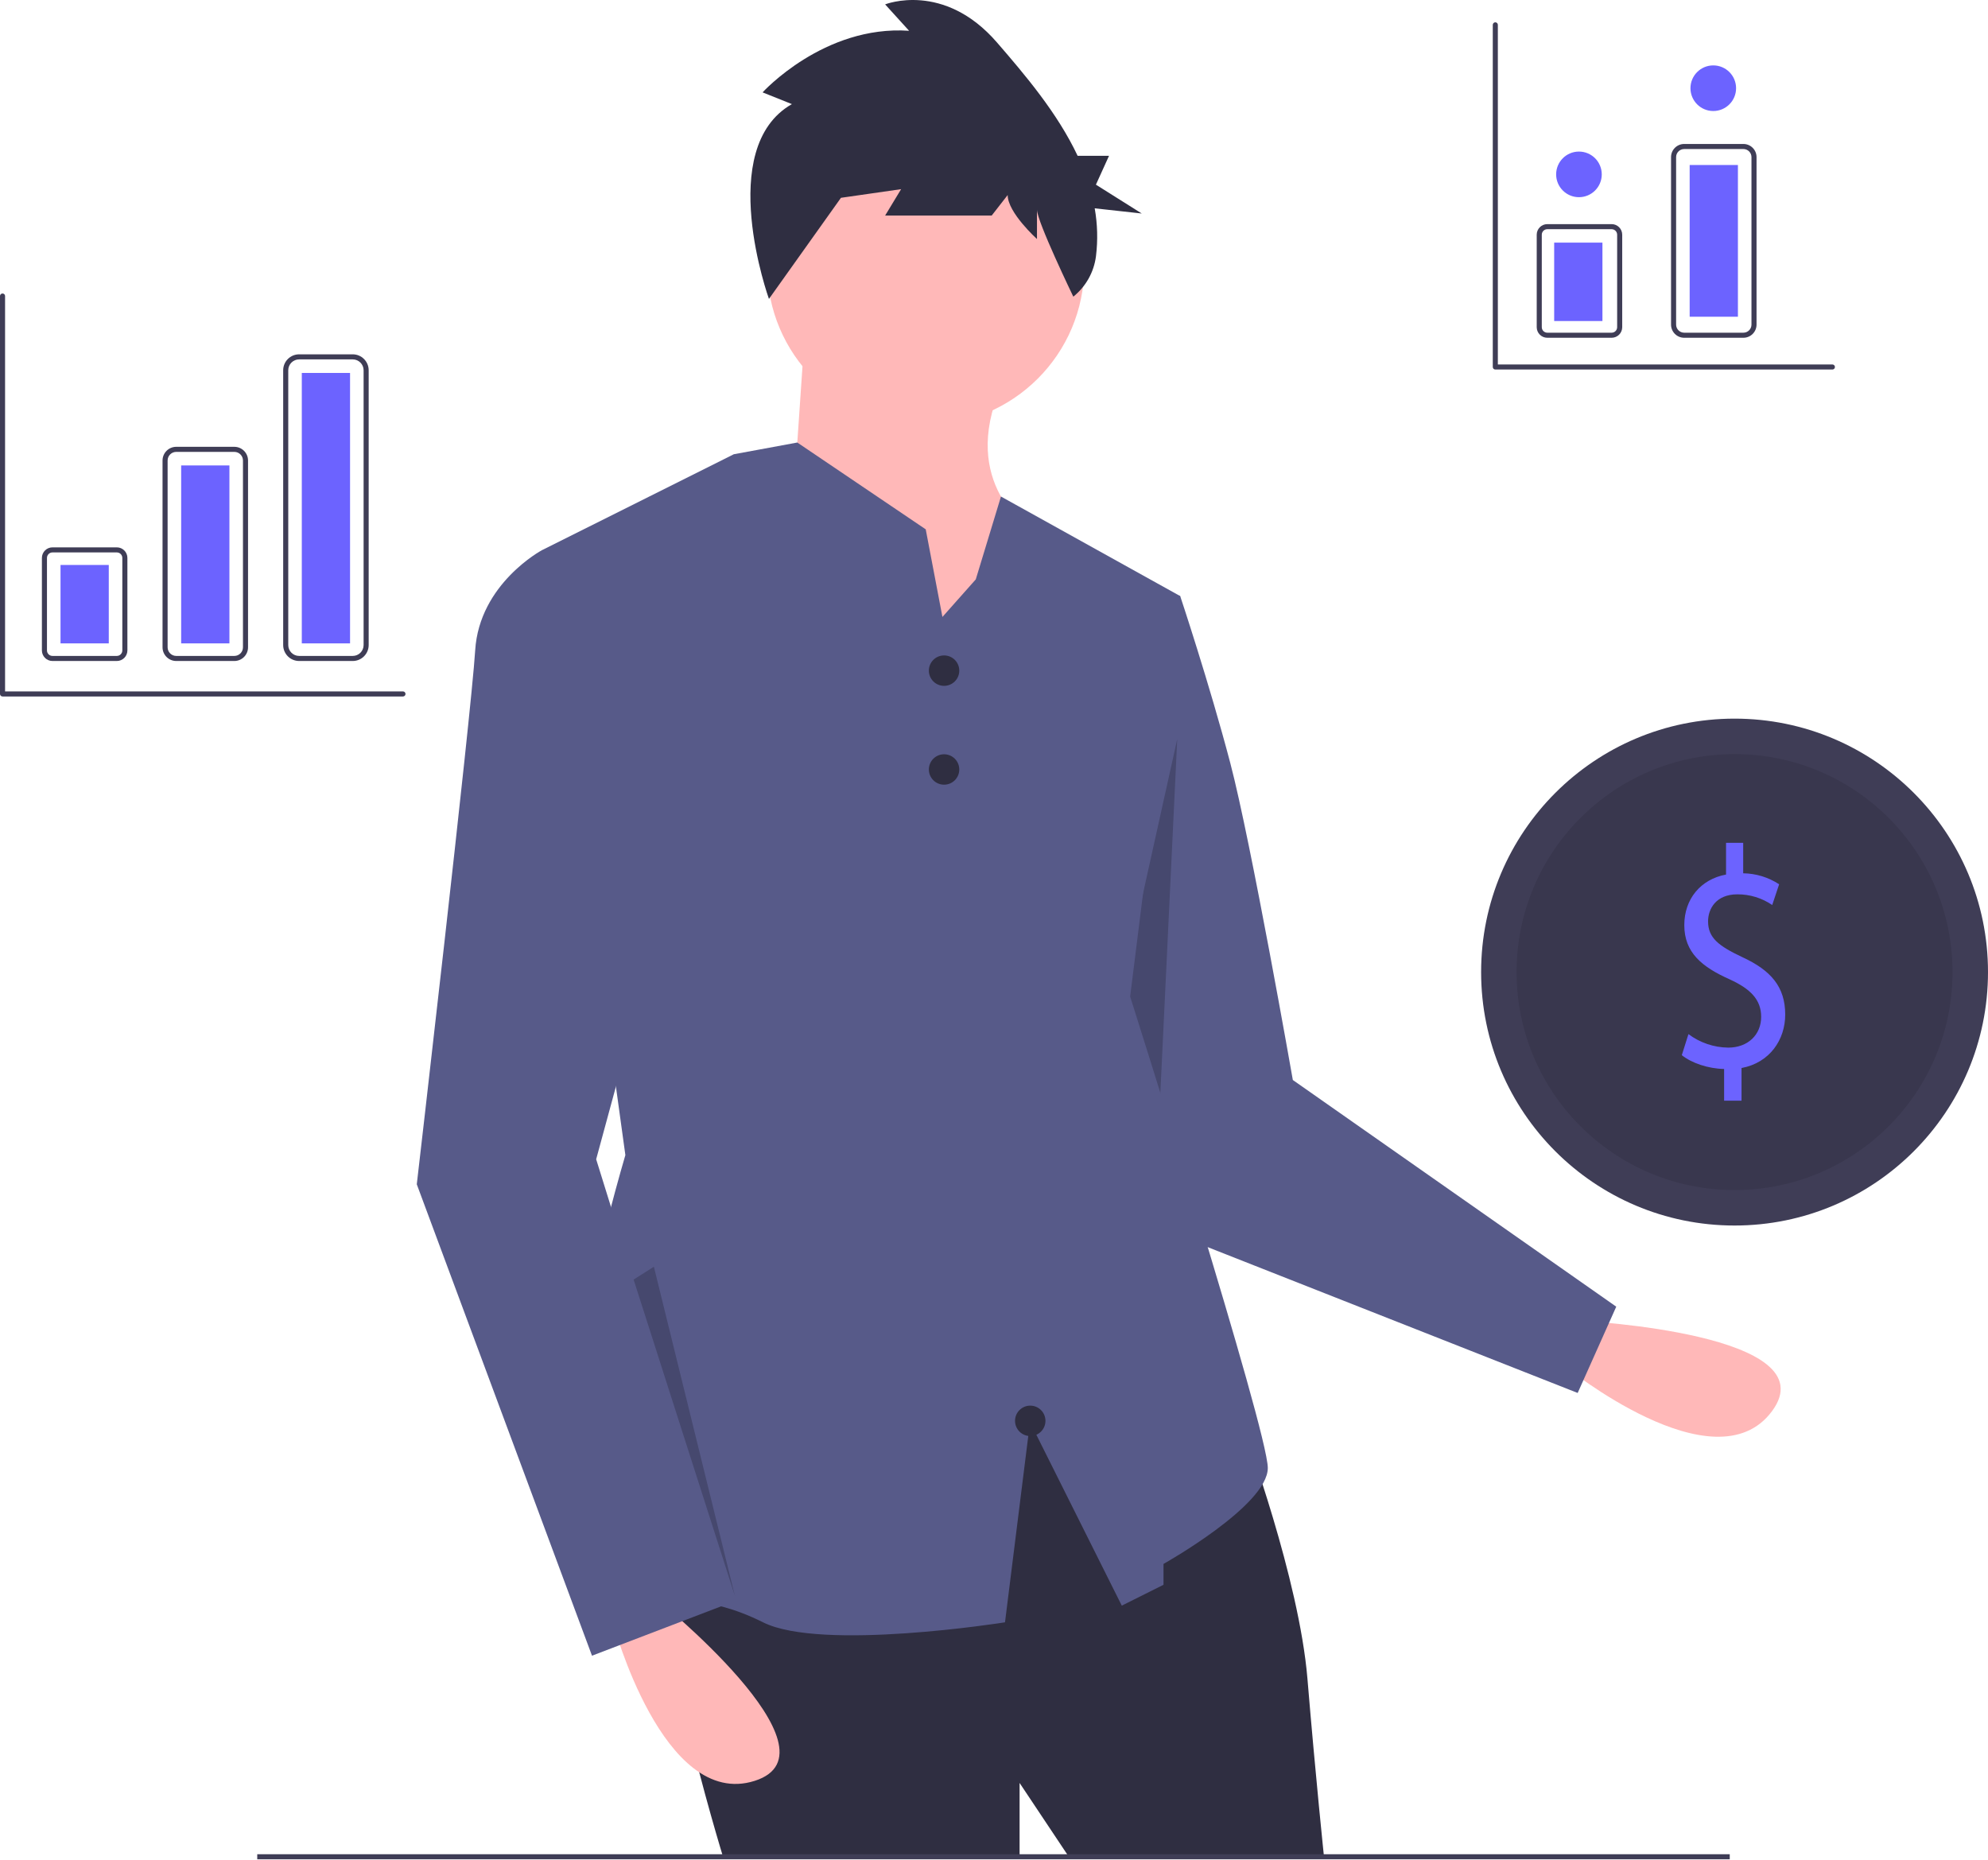
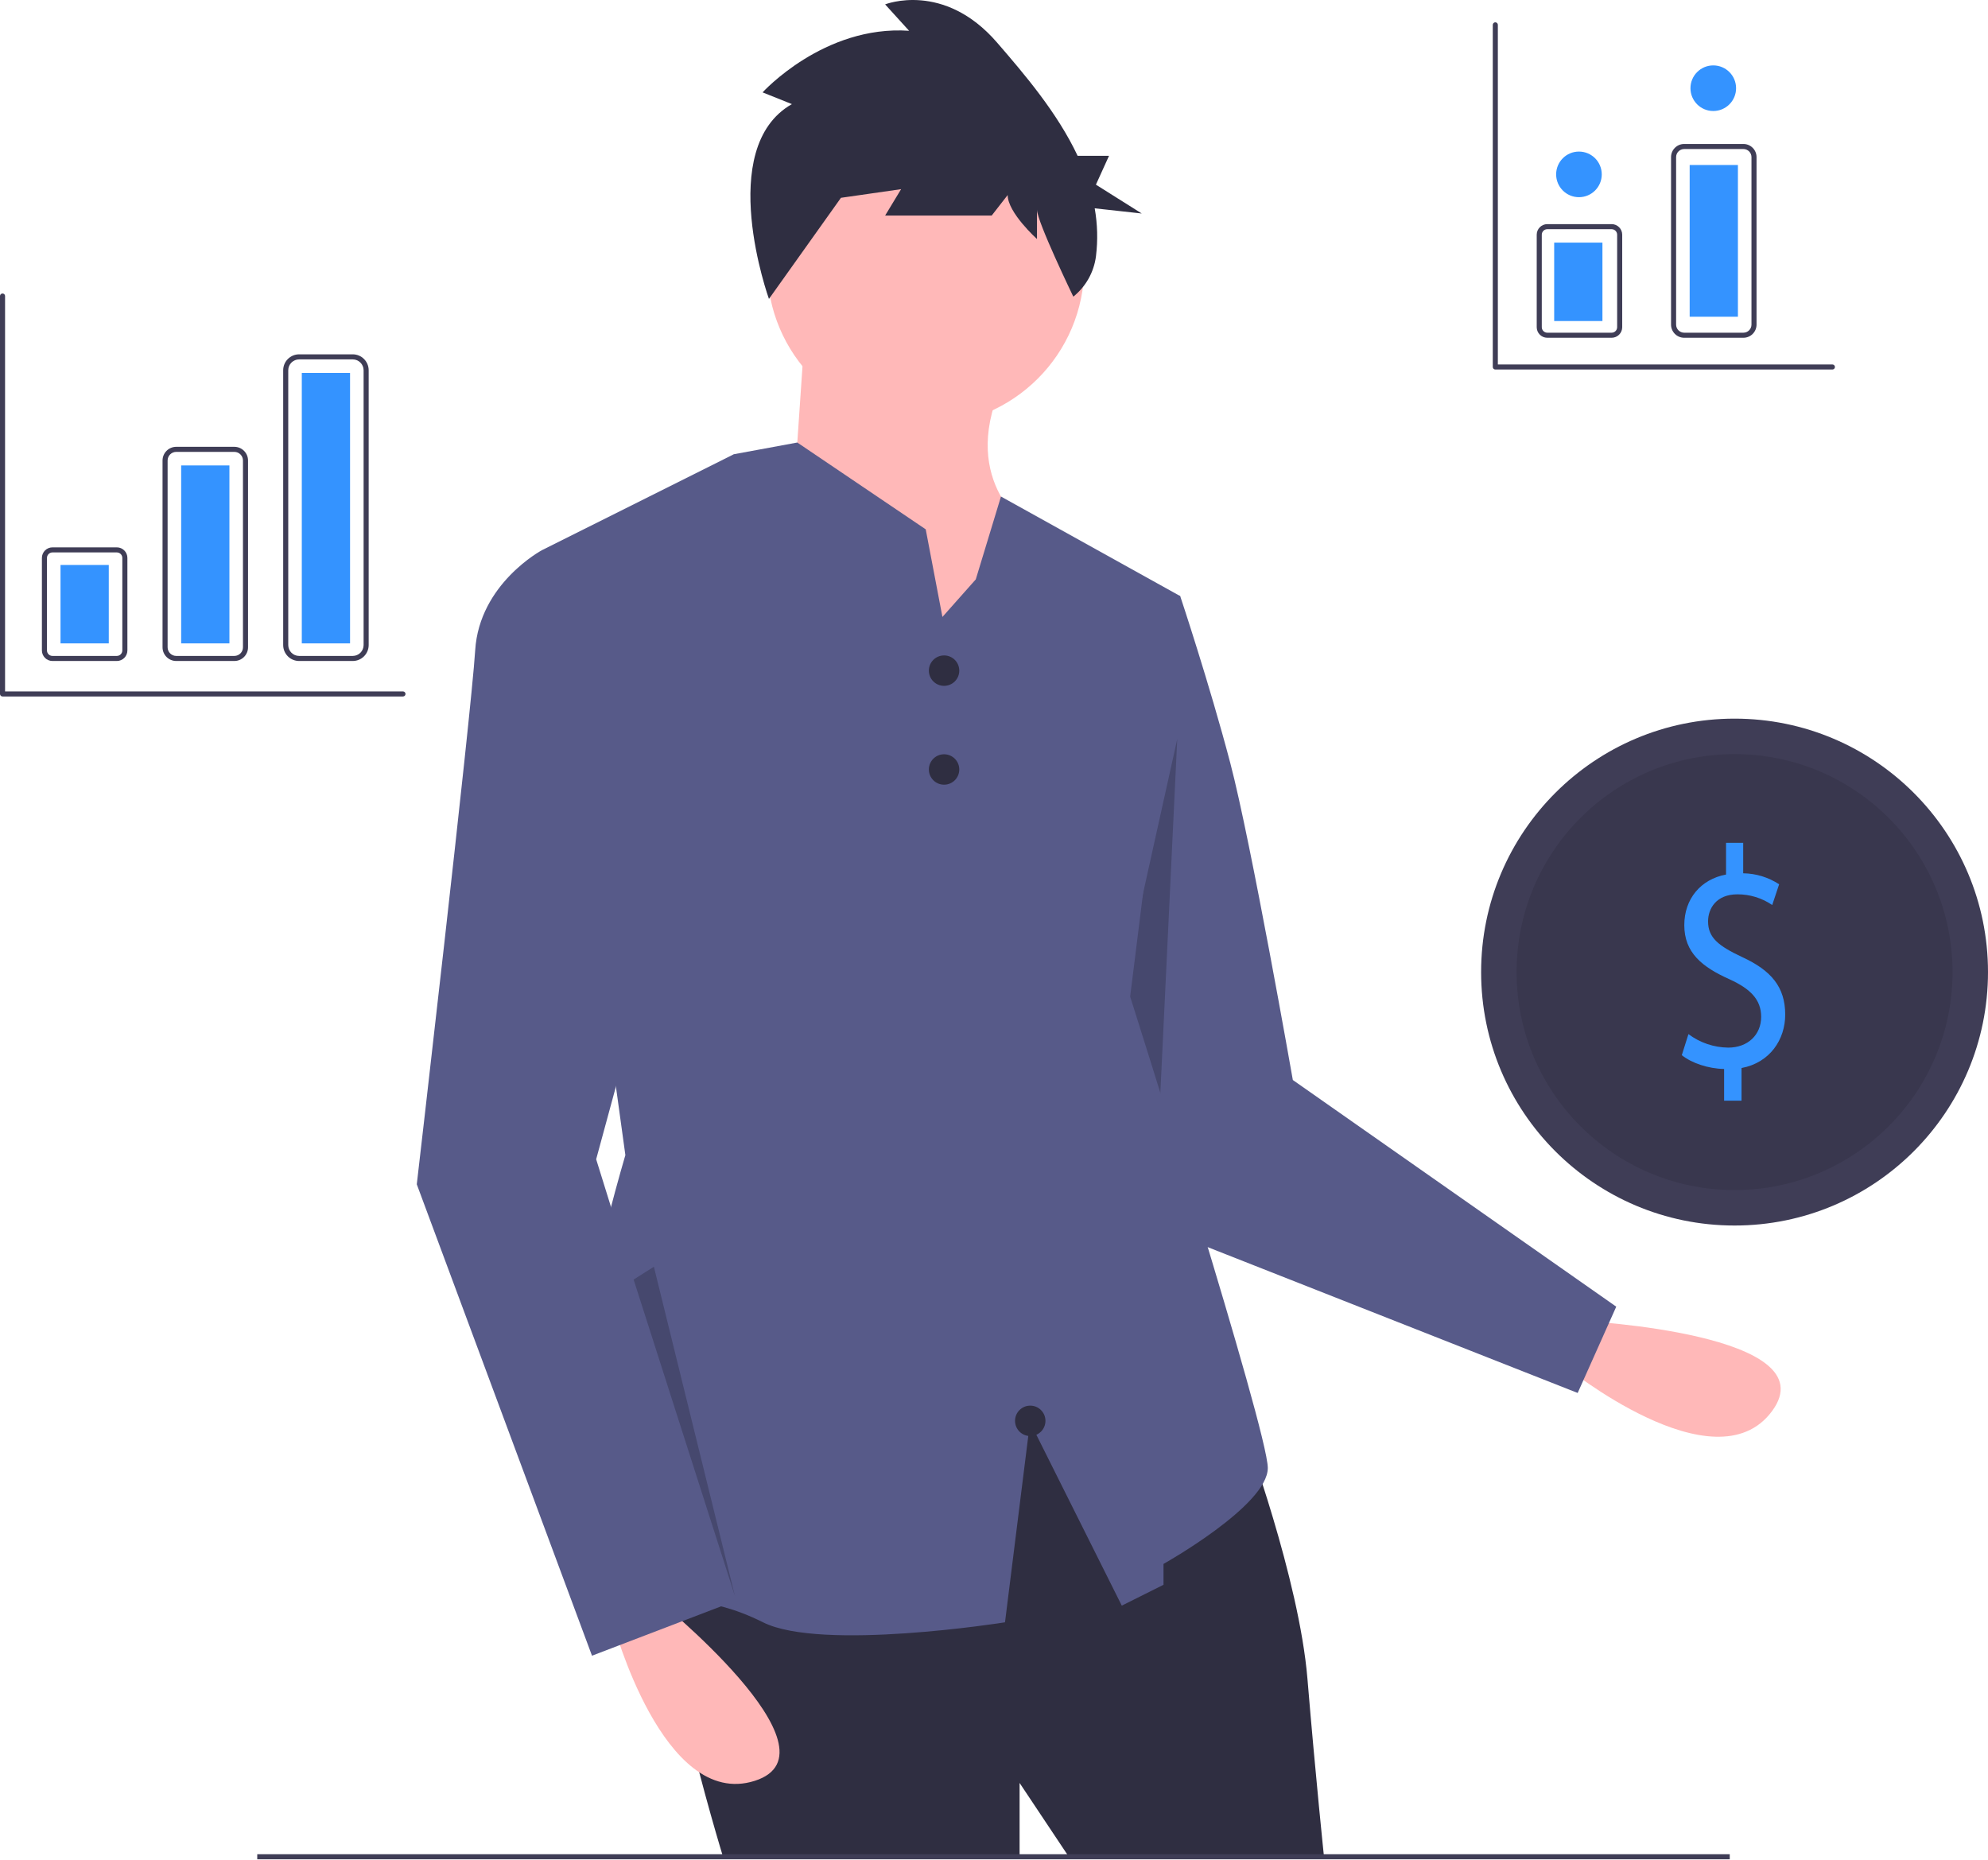
<svg xmlns="http://www.w3.org/2000/svg" id="aadec279-818b-408a-a9a2-133d1084e5d4" data-name="Layer 1" width="784.398" height="733.607" viewBox="0 0 784.398 733.607">
  <path d="M832.546,604.415s97.041,5.017,74.438,35.565-81.995-17.92-81.995-17.92Z" transform="translate(-207.8012 -83.1967)" fill="#ffb8b8" />
  <path d="M653.717,313.448l19.752,4.938s11.522,34.566,19.752,65.84S717.911,509.323,717.911,509.323L845.521,598.756,830.301,632.803l-170-67L622.443,417.147Z" transform="translate(-207.8012 -83.1967)" fill="#575a89" />
  <polygon points="464.5 291.607 457.138 445.772 472.5 491.607 427.5 458.607 464.5 291.607" opacity="0.2" />
  <path d="M698.982,648.411s21.398,57.61,24.69,97.114,6.584,70.778,6.584,70.778H629.85l-19.752-29.628V816.303H493.231S460.311,709.313,473.479,696.145s138.265-69.132,138.265-69.132Z" transform="translate(-207.8012 -83.1967)" fill="#2f2e41" />
  <rect x="101.5" y="731.607" width="581" height="2" fill="#3f3d56" />
  <circle cx="365.261" cy="105.155" r="62.548" fill="#ffb8b8" />
  <path d="M525.328,214.688l-4.938,72.424,62.548,83.946L614.213,292.05s-27.982-18.106-11.522-55.964Z" transform="translate(-207.8012 -83.1967)" fill="#ffb8b8" />
  <path d="M708.031,662.4c0,14.82-41.15,37.86-41.15,37.86v8.23l-16.46,8.23-36.21-72.42-9.87,79s-72.43,11.53-95.47,0c-23.05-11.52-34.57-6.58-67.49-18.1s13.17-166.25,13.17-166.25l-32.92-238.67,71.92-35.96,3.79-1.9,9.89-1.82,15.16-2.8,50.67,34.25,4.08,21.4,2.51,13.17,13.16-14.82,9.94-32.69,70.72,39.28-19.75,158.01S708.031,647.59,708.031,662.4Z" transform="translate(-207.8012 -83.1967)" fill="#575a89" />
  <path d="M466.072,713.428s75.716,60.902,39.504,72.424-55.964-62.548-55.964-62.548Z" transform="translate(-207.8012 -83.1967)" fill="#ffb8b8" />
  <path d="M438.09,303.572l-16.46-3.292s-24.69,13.168-26.336,39.504-23.044,210.689-23.044,210.689l69.132,185.999,55.964-21.398L443.028,540.597,484.178,389.164Z" transform="translate(-207.8012 -83.1967)" fill="#575a89" />
  <circle cx="372.5" cy="264.607" r="6" fill="#2f2e41" />
  <circle cx="372.5" cy="303.607" r="6" fill="#2f2e41" />
  <circle cx="406.5" cy="560.607" r="6" fill="#2f2e41" />
  <path d="M520.254,124.274l-11.562-4.629S532.867,93.028,566.503,95.343L557.043,84.928s23.125-9.258,44.147,15.044c11.051,12.775,23.837,27.791,31.808,44.707h12.383l-5.168,11.379,18.088,11.379-18.566-2.044a63.589,63.589,0,0,1,.504,18.875,24.421,24.421,0,0,1-8.943,15.976h0S616.957,170.563,616.957,165.934v11.572s-11.562-10.415-11.562-17.358l-6.307,8.101H557.043l6.307-10.415L539.174,161.305l9.46-12.73-37.431,52.565S489.771,141.632,520.254,124.274Z" transform="translate(-207.8012 -83.1967)" fill="#2f2e41" />
  <circle cx="684.398" cy="383.545" r="100" fill="#3f3d56" />
  <circle cx="684.398" cy="383.545" r="86" opacity="0.1" />
-   <path d="M888.078,517.49V504.973c-6.327-.123-12.873-2.355-16.691-5.453l2.618-8.303a26.681,26.681,0,0,0,15.709,5.329c7.746,0,12.982-5.081,12.982-12.145,0-6.816-4.255-11.03-12.328-14.748-11.128-4.957-18-10.658-18-21.44,0-10.287,6.437-18.094,16.473-19.953V415.742h6.764v12.021a26.543,26.543,0,0,1,14.182,4.337l-2.728,8.18a24.107,24.107,0,0,0-13.746-4.214c-8.4,0-11.564,5.701-11.564,10.658,0,6.444,4.036,9.666,13.528,14.128,11.236,5.205,16.909,11.649,16.909,22.679,0,9.79-6,18.962-17.237,21.068v12.89Z" transform="translate(-207.8012 -83.1967)" fill="#6c63ff" />
+   <path d="M888.078,517.49V504.973c-6.327-.123-12.873-2.355-16.691-5.453l2.618-8.303a26.681,26.681,0,0,0,15.709,5.329c7.746,0,12.982-5.081,12.982-12.145,0-6.816-4.255-11.03-12.328-14.748-11.128-4.957-18-10.658-18-21.44,0-10.287,6.437-18.094,16.473-19.953V415.742h6.764v12.021a26.543,26.543,0,0,1,14.182,4.337l-2.728,8.18a24.107,24.107,0,0,0-13.746-4.214c-8.4,0-11.564,5.701-11.564,10.658,0,6.444,4.036,9.666,13.528,14.128,11.236,5.205,16.909,11.649,16.909,22.679,0,9.79-6,18.962-17.237,21.068v12.89Z" transform="translate(-207.8012 -83.1967)" fill="#3493ff" />
  <polygon points="250.005 504.87 290 629.803 258 499.803 250.005 504.87" opacity="0.2" />
  <path d="M253.894,344H228.508a4.178,4.178,0,0,1-4.173-4.173V303.334a4.178,4.178,0,0,1,4.173-4.173h25.387a4.178,4.178,0,0,1,4.173,4.173v36.493A4.178,4.178,0,0,1,253.894,344Zm-25.387-42.84a2.176,2.176,0,0,0-2.173,2.173v36.493A2.176,2.176,0,0,0,228.508,342h25.387a2.176,2.176,0,0,0,2.173-2.173V303.334a2.176,2.176,0,0,0-2.173-2.173Z" transform="translate(-207.8012 -83.1967)" fill="#3f3d56" />
  <path d="M300.264,344H277.338a5.41,5.41,0,0,1-5.404-5.404V264.897a5.41,5.41,0,0,1,5.404-5.404h22.926a5.41,5.41,0,0,1,5.404,5.404v73.699A5.41,5.41,0,0,1,300.264,344Zm-22.926-82.507a3.408,3.408,0,0,0-3.404,3.404v73.699A3.408,3.408,0,0,0,277.338,342h22.926a3.408,3.408,0,0,0,3.404-3.404V264.897a3.408,3.408,0,0,0-3.404-3.404Z" transform="translate(-207.8012 -83.1967)" fill="#3f3d56" />
  <path d="M346.979,344H325.824a6.296,6.296,0,0,1-6.289-6.289V229.289A6.296,6.296,0,0,1,325.824,223h21.155a6.296,6.296,0,0,1,6.289,6.289V337.711A6.296,6.296,0,0,1,346.979,344ZM325.824,225a4.294,4.294,0,0,0-4.289,4.289V337.711A4.294,4.294,0,0,0,325.824,342h21.155a4.294,4.294,0,0,0,4.289-4.289V229.289A4.294,4.294,0,0,0,346.979,225Z" transform="translate(-207.8012 -83.1967)" fill="#3f3d56" />
-   <rect x="23.88" y="222.913" width="19.04" height="30.94" fill="#6c63ff" />
-   <rect x="71.48" y="183.643" width="19.04" height="70.21" fill="#6c63ff" />
-   <rect x="119.08" y="147.15" width="19.04" height="106.703" fill="#6c63ff" />
+   <rect x="23.88" y="222.913" width="19.04" height="30.94" fill="#3493ff" />
+   <rect x="71.48" y="183.643" width="19.04" height="70.21" fill="#3493ff" />
+   <rect x="119.08" y="147.15" width="19.04" height="106.703" fill="#3493ff" />
  <path d="M930.801,229h-133a1.0 1,0,0,1-1-1V93a1,1,0,0,1,2,0V227h132a1,1,0,0,1,0,2Z" transform="translate(-207.8012 -83.1967)" fill="#3f3d56" />
  <path d="M366.801,358h-158a1.0 1,0,0,1-1-1V200a1,1,0,0,1,2,0V356h157a1,1,0,0,1,0,2Z" transform="translate(-207.8012 -83.1967)" fill="#3f3d56" />
  <path d="M843.7,216.467H818.313a4.178,4.178,0,0,1-4.174-4.173V175.801a4.178,4.178,0,0,1,4.174-4.173h25.387a4.178,4.178,0,0,1,4.173,4.173V212.294A4.178,4.178,0,0,1,843.7,216.467ZM818.313,173.627a2.176,2.176,0,0,0-2.174,2.173V212.294a2.176,2.176,0,0,0,2.174,2.173h25.387a2.176,2.176,0,0,0,2.173-2.173V175.801a2.176,2.176,0,0,0-2.173-2.173Z" transform="translate(-207.8012 -83.1967)" fill="#3f3d56" />
  <path d="M895.689,216.467H872.323a5.19,5.19,0,0,1-5.184-5.184V145.184A5.189,5.189,0,0,1,872.323,140h23.366a5.189,5.189,0,0,1,5.184,5.184V211.283A5.19,5.19,0,0,1,895.689,216.467ZM872.323,142a3.187,3.187,0,0,0-3.184,3.184V211.283a3.187,3.187,0,0,0,3.184,3.184h23.366a3.187,3.187,0,0,0,3.184-3.184V145.184A3.187,3.187,0,0,0,895.689,142Z" transform="translate(-207.8012 -83.1967)" fill="#3f3d56" />
-   <rect x="613.228" y="95.727" width="19.04" height="30.94" fill="#6c63ff" />
-   <rect x="666.685" y="65.105" width="19.04" height="59.864" fill="#6c63ff" />
-   <circle cx="623" cy="68.803" r="9" fill="#6c63ff" />
-   <circle cx="676" cy="34.803" r="9" fill="#6c63ff" />
+   <rect x="613.228" y="95.727" width="19.04" height="30.94" fill="#3493ff" />
+   <rect x="666.685" y="65.105" width="19.04" height="59.864" fill="#3493ff" />
+   <circle cx="623" cy="68.803" r="9" fill="#3493ff" />
+   <circle cx="676" cy="34.803" r="9" fill="#3493ff" />
</svg>
